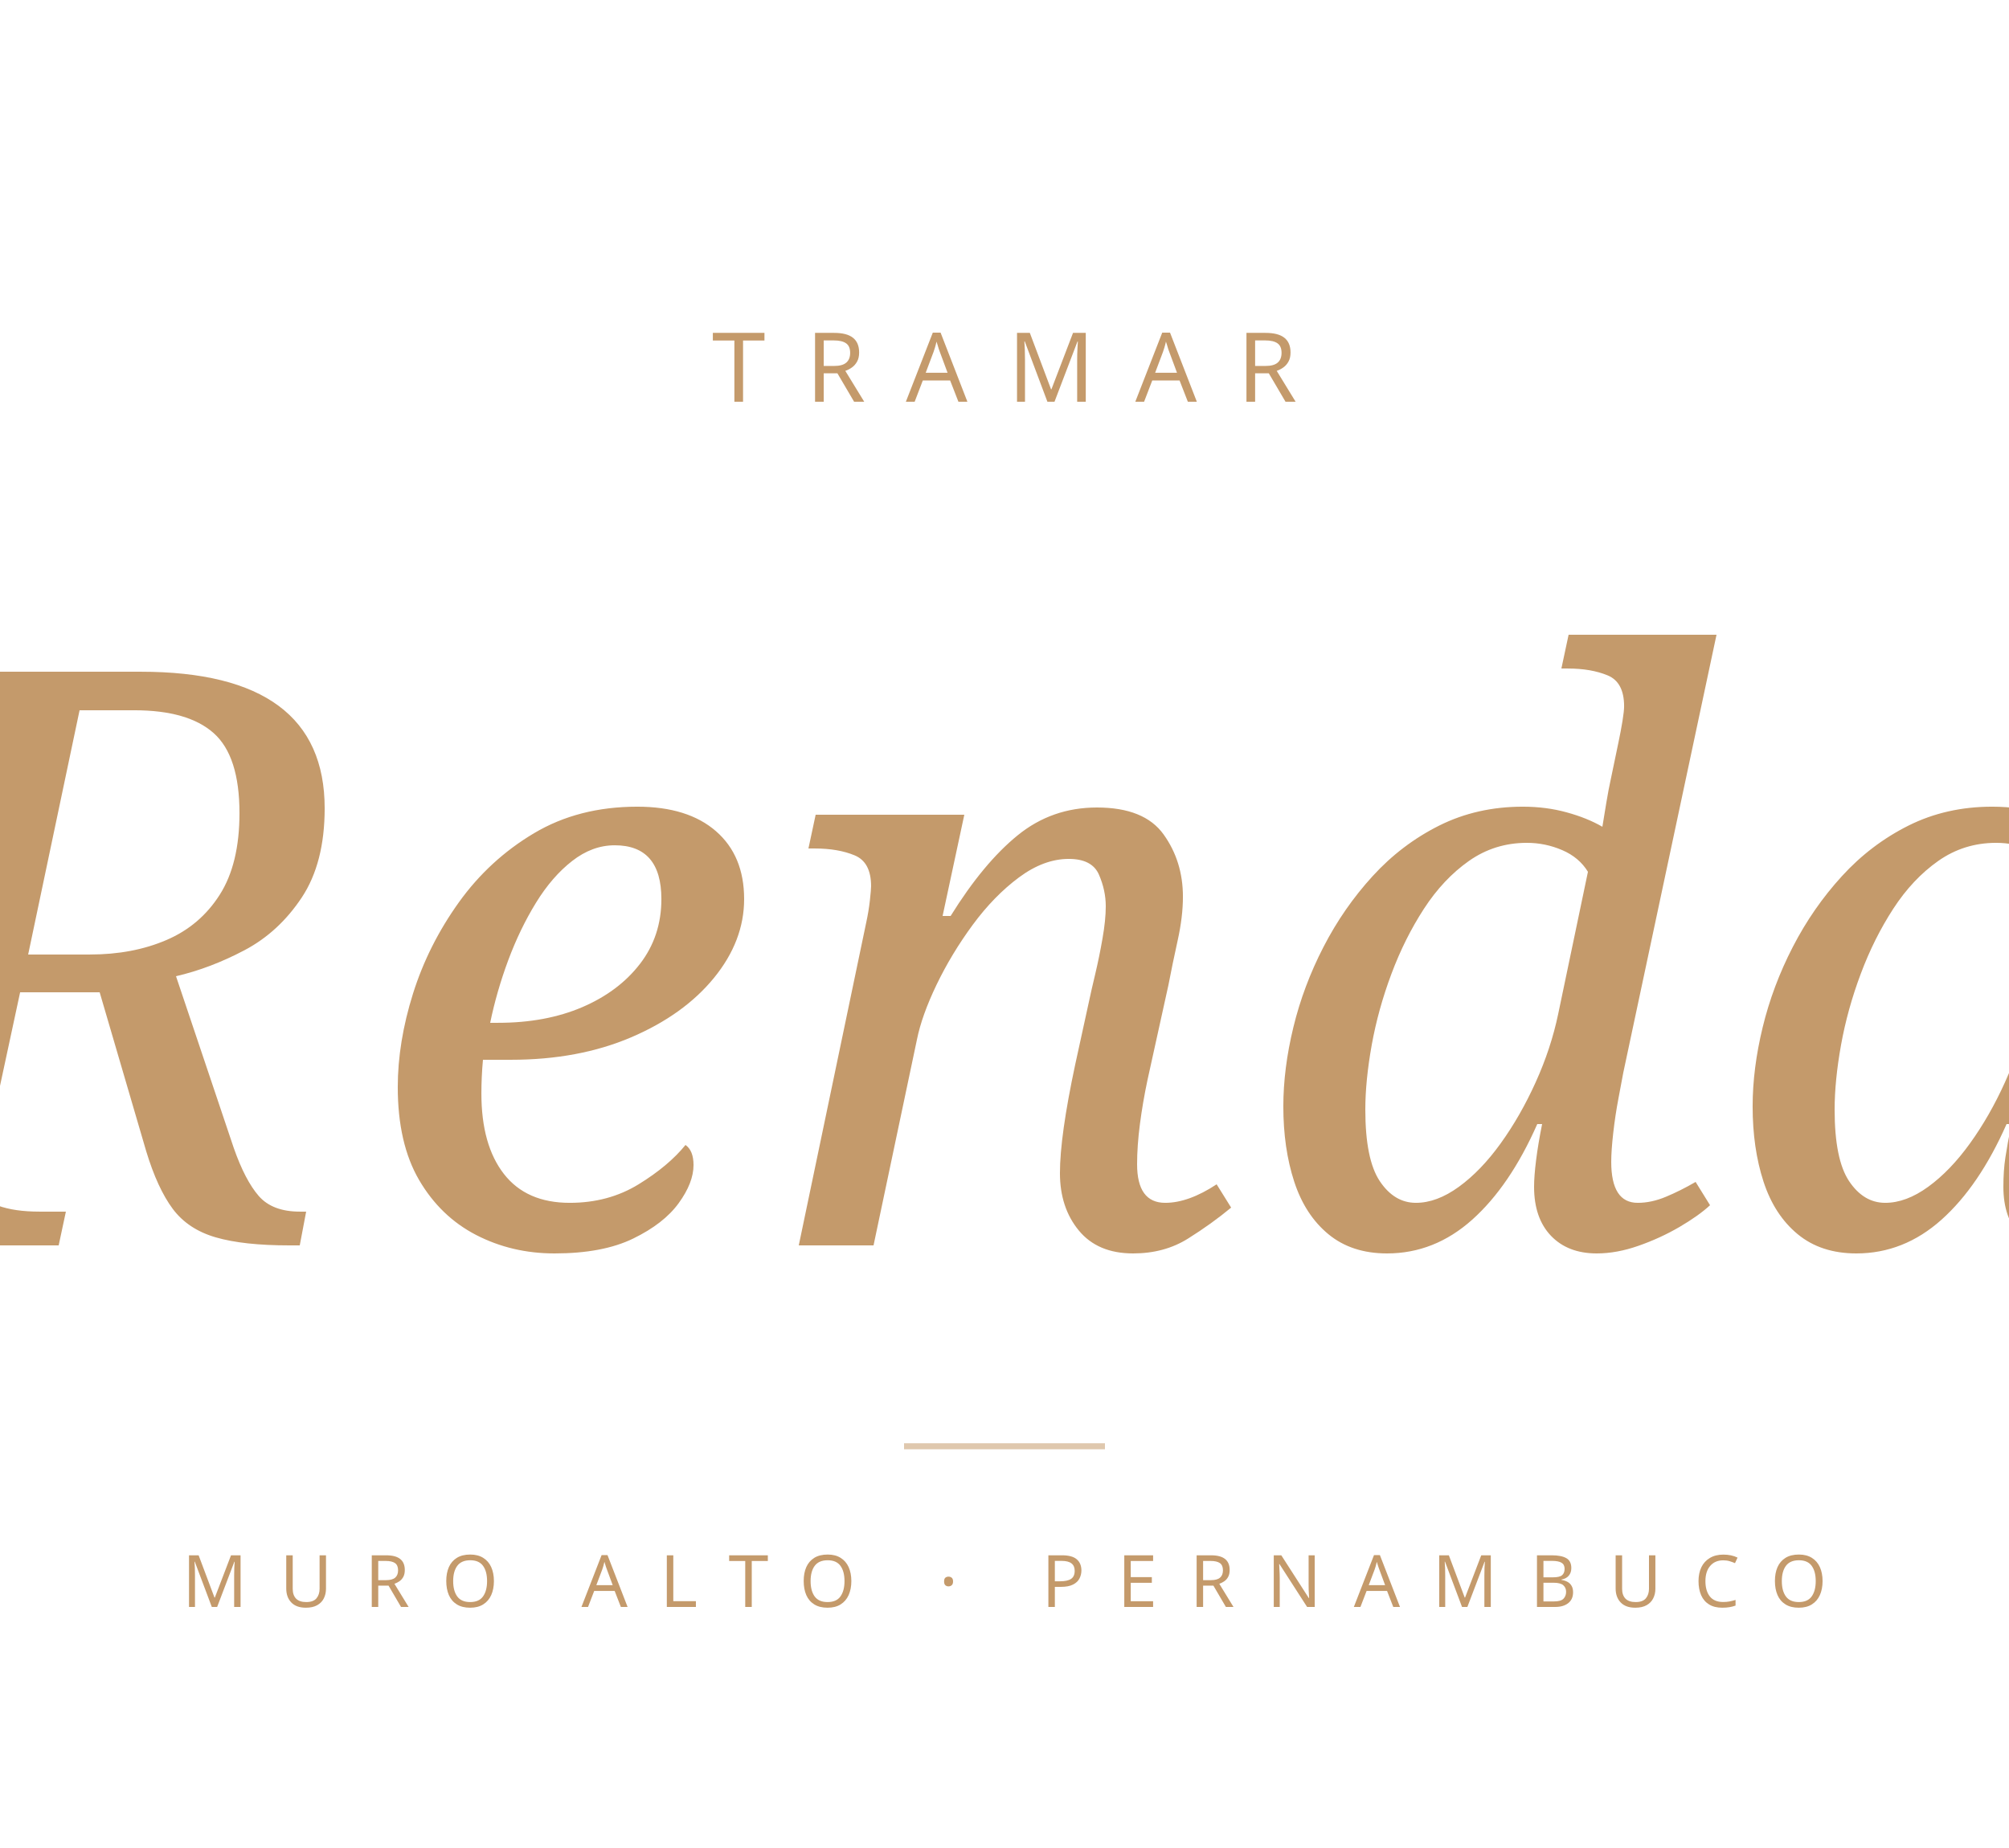
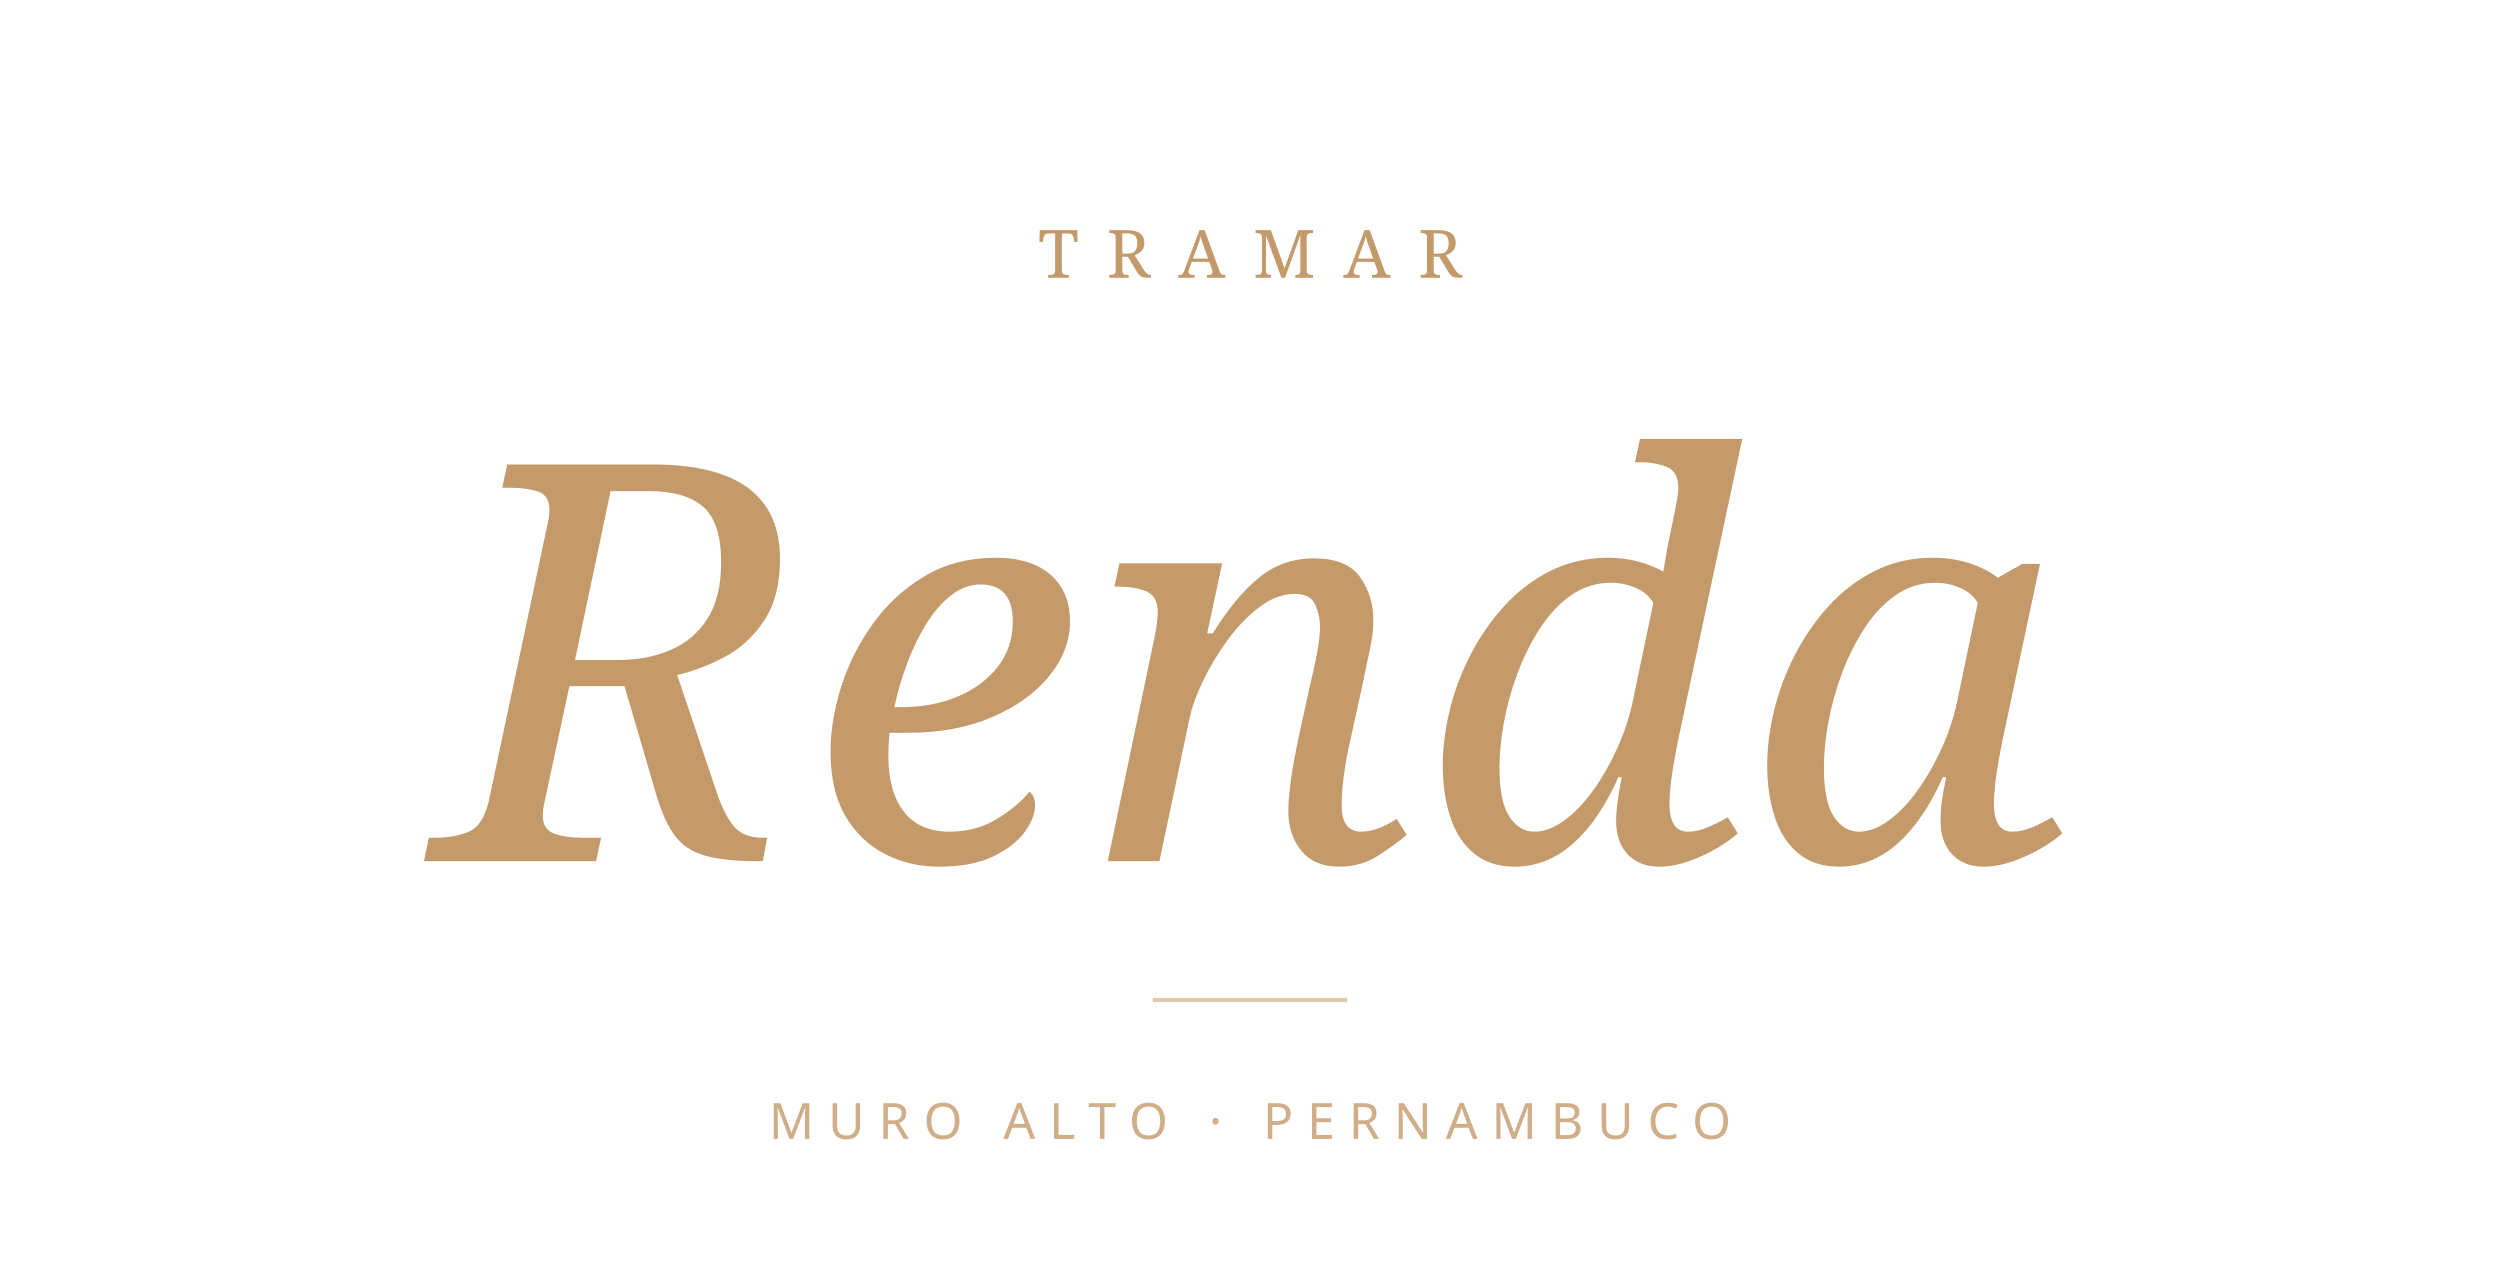
- <svg xmlns="http://www.w3.org/2000/svg" viewBox="0 0 500 460" width="500" height="460">
-   <text x="250" y="100" text-anchor="middle" font-family="DM Sans, system-ui, sans-serif" font-weight="300" font-size="24" letter-spacing="10" fill="#C49A6B">TRAMAR</text>
-   <text x="250" y="310" text-anchor="middle" font-family="Fraunces, Georgia, serif" font-weight="300" font-style="italic" font-size="200" fill="#C49A6B" letter-spacing="1">Renda</text>
-   <line x1="225" y1="360" x2="275" y2="360" stroke="#C49A6B" stroke-width="1.5" opacity="0.55" />
-   <text x="250" y="400" text-anchor="middle" font-family="DM Sans, system-ui, sans-serif" font-weight="300" font-size="18" letter-spacing="8" fill="#C49A6B">MURO ALTO · PERNAMBUCO</text>
+ <svg xmlns="http://www.w3.org/2000/svg" viewBox="0 0 900 460" width="900" height="460">
+   <text x="450" y="100" text-anchor="middle" font-family="Fraunces, Georgia, serif" font-weight="300" font-size="24" letter-spacing="10" fill="#C49A6B">TRAMAR</text>
+   <text x="450" y="310" text-anchor="middle" font-family="Fraunces, Georgia, serif" font-weight="300" font-style="italic" font-size="200" fill="#C49A6B" letter-spacing="1">Renda</text>
+   <line x1="415" y1="360" x2="485" y2="360" stroke="#C49A6B" stroke-width="1.5" opacity="0.55" />
+   <text x="450" y="410" text-anchor="middle" font-family="DM Sans, system-ui, sans-serif" font-weight="300" font-size="18" letter-spacing="5" fill="#C49A6B" opacity="0.8">MURO ALTO · PERNAMBUCO</text>
</svg>
